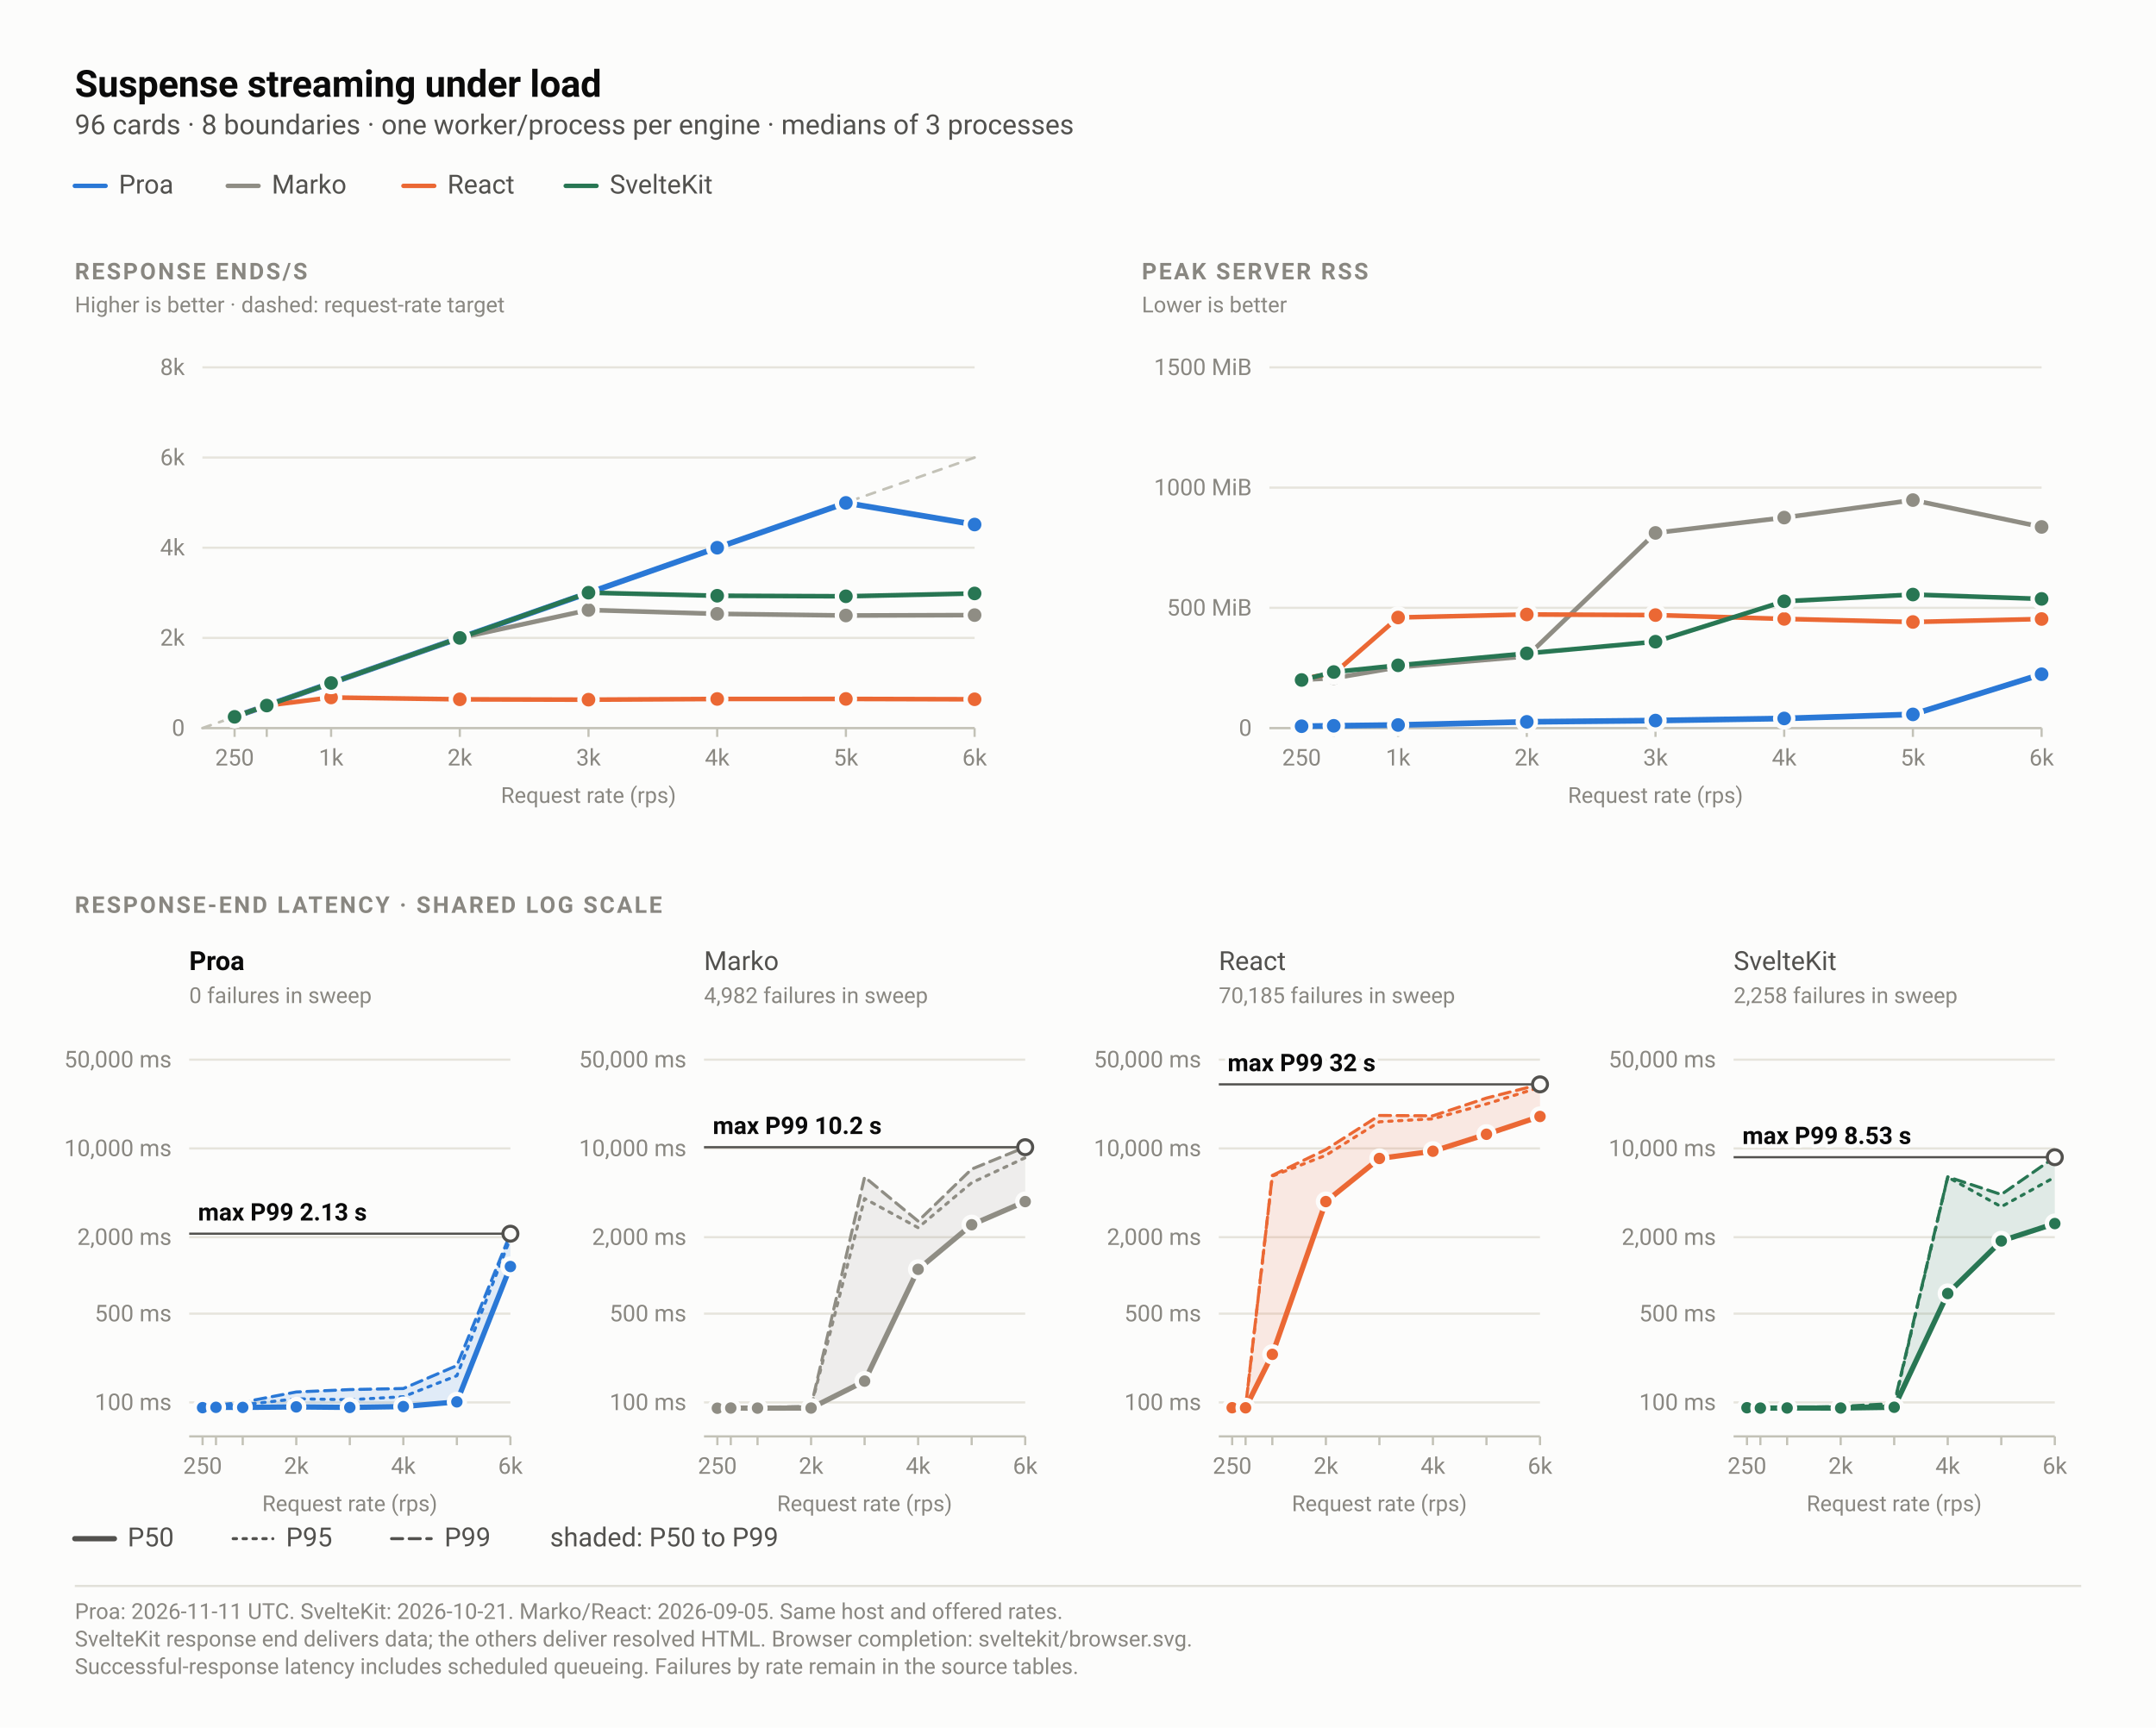
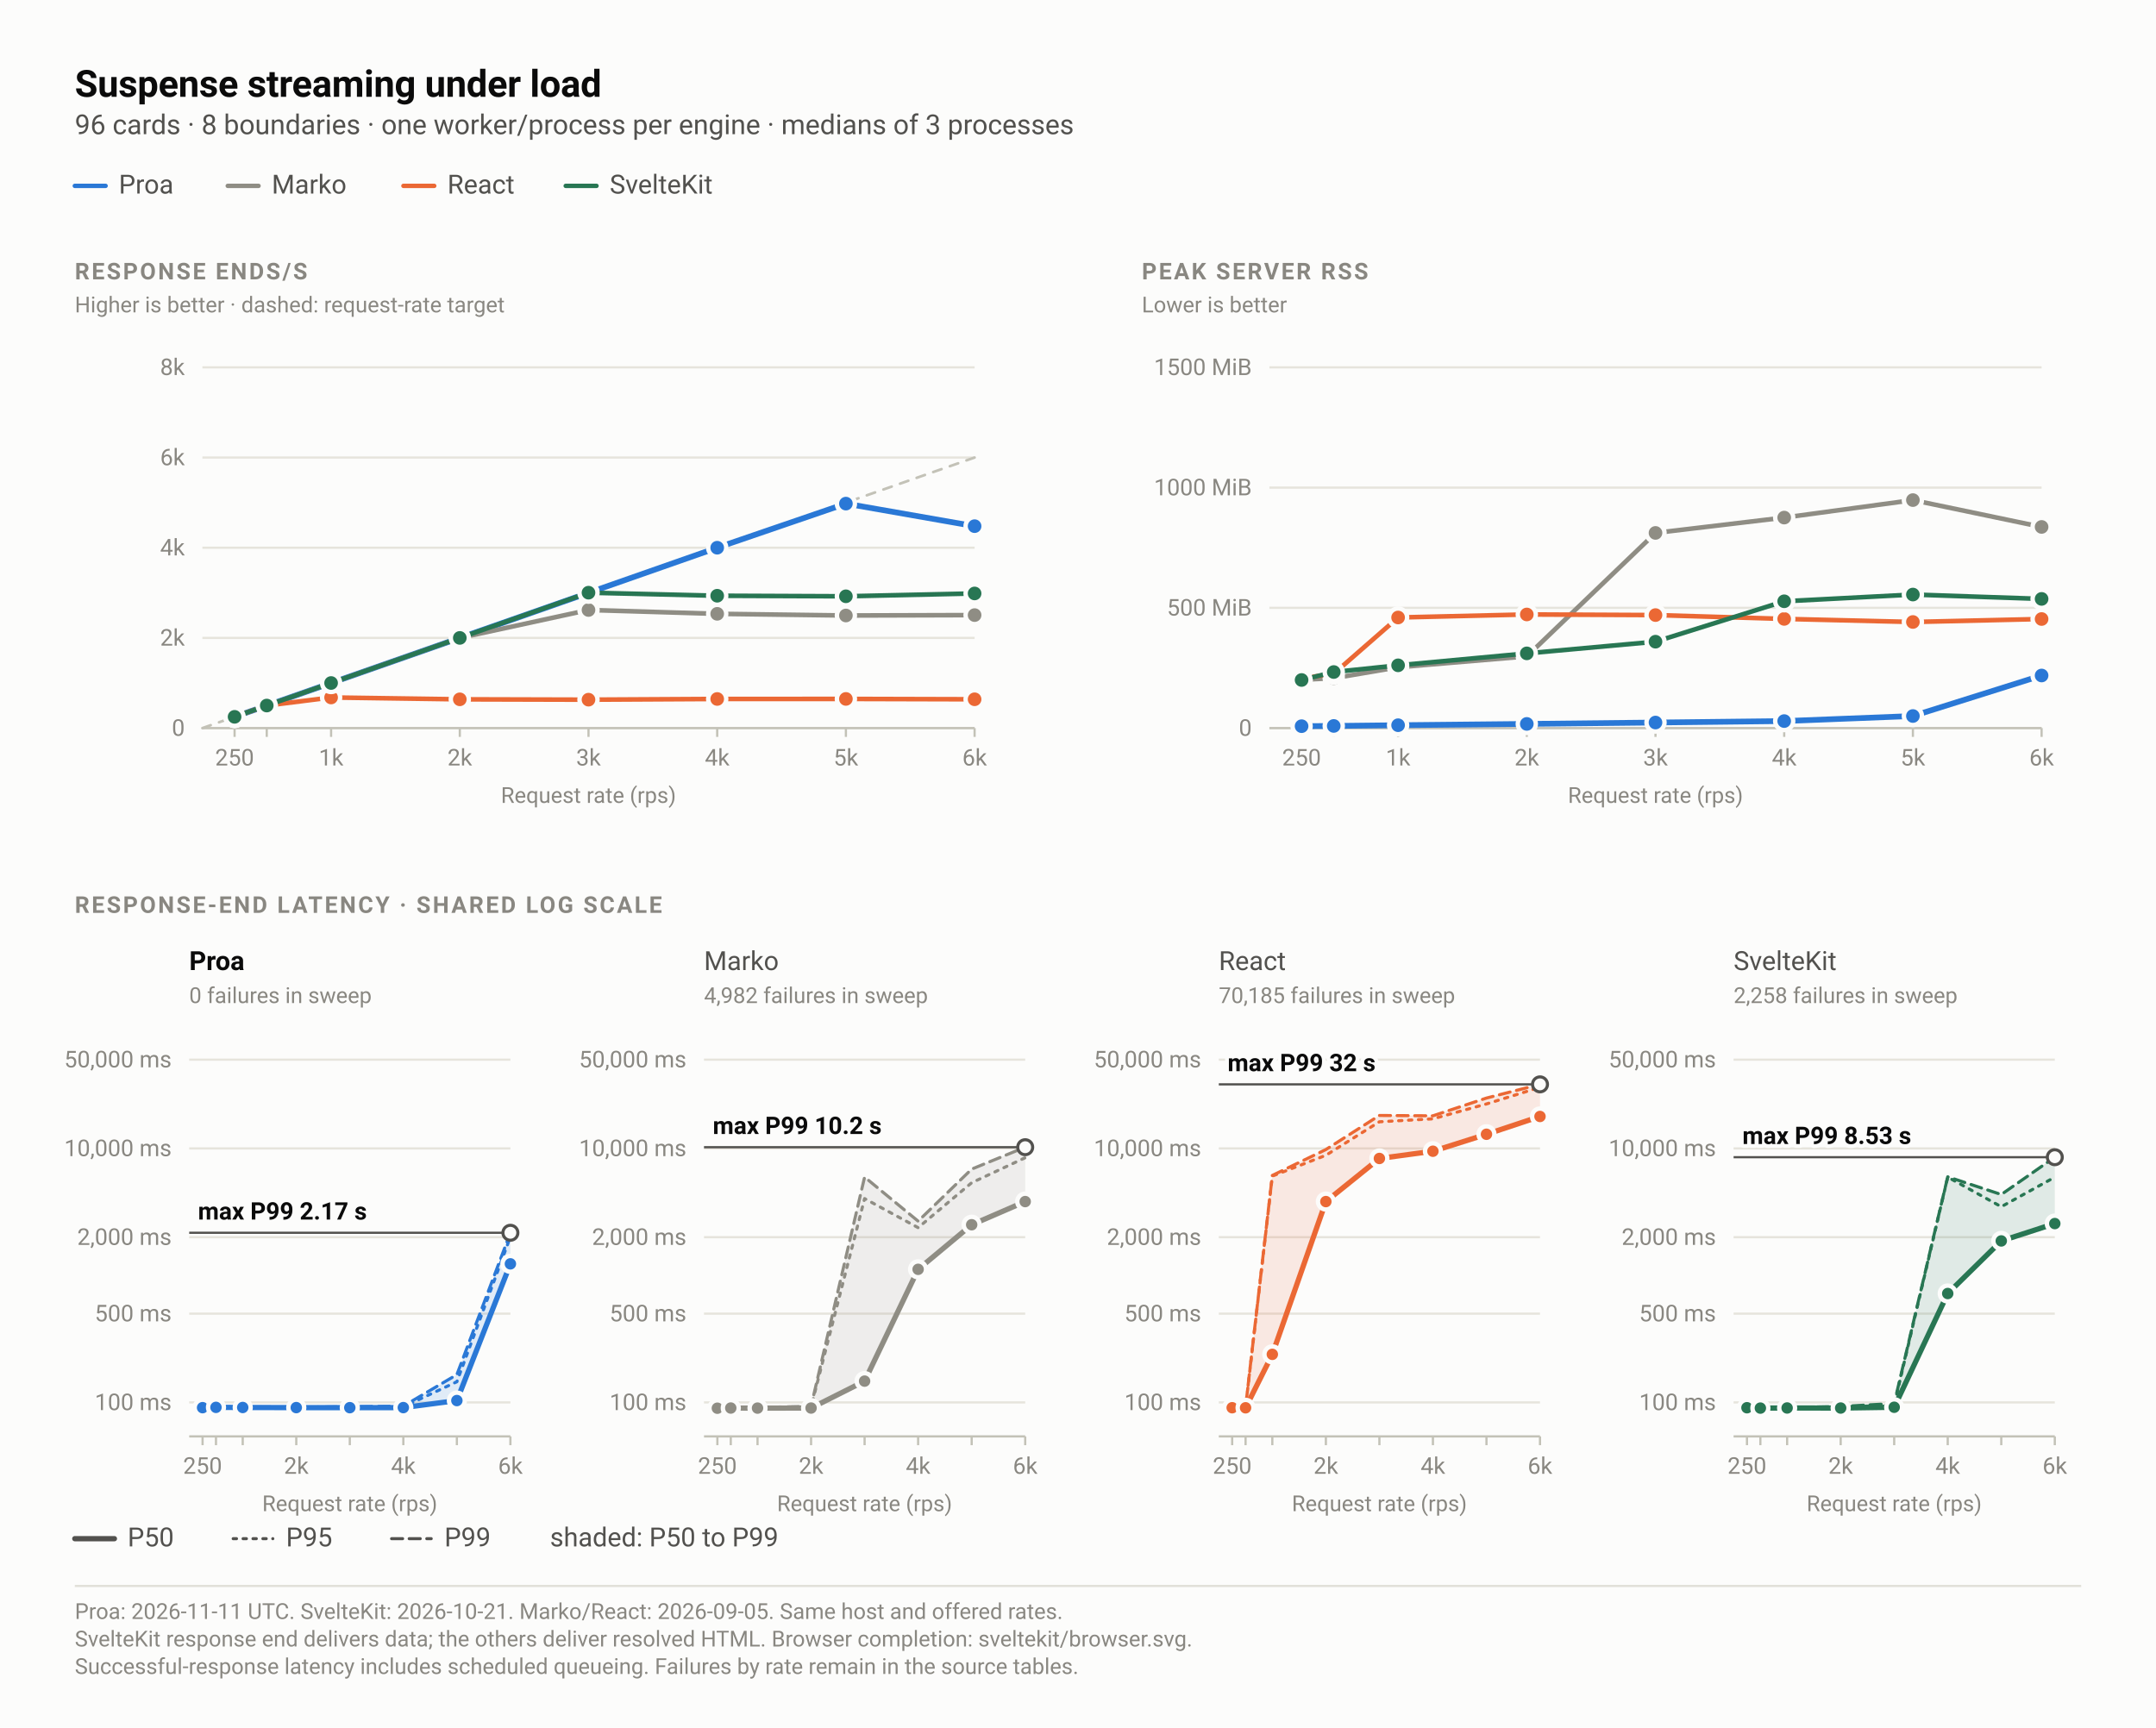
<svg xmlns="http://www.w3.org/2000/svg" width="980" height="785.5" viewBox="0 0 980 785.5" role="img" aria-labelledby="ttl dsc">
  <style>
  text { font-family: system-ui, -apple-system, "Segoe UI", Roboto, "Helvetica Neue", Arial, sans-serif; }
  .t   { font-size: 17px; font-weight: 600; fill: #0b0b0b; letter-spacing: -.005em; }
  .d   { font-size: 12.5px; font-weight: 400; fill: #52514e; }
  .eb  { font-size: 10.5px; font-weight: 600; fill: #898781; letter-spacing: .09em; }
  .cat { font-size: 12px; font-weight: 400; fill: #52514e; }
  .catb{ font-size: 12px; font-weight: 600; fill: #0b0b0b; }
  .lg  { font-size: 12px; font-weight: 400; fill: #52514e; }
  .tick{ font-size: 10.5px; font-weight: 400; fill: #898781; font-variant-numeric: tabular-nums; }
  .val { font-size: 11px; font-weight: 500; fill: #52514e; font-variant-numeric: tabular-nums;
         paint-order: stroke; stroke: #fcfcfb; stroke-width: 3.5px; stroke-linejoin: round; }
  .valb{ font-size: 11px; font-weight: 600; fill: #0b0b0b; font-variant-numeric: tabular-nums;
         paint-order: stroke; stroke: #fcfcfb; stroke-width: 3.5px; stroke-linejoin: round; }
  .valw{ font-size: 11px; font-weight: 600; fill: #fcfcfb; font-variant-numeric: tabular-nums; }
  .note{ font-size: 10px; font-weight: 400; fill: #898781; }
  .mono{ font-family: ui-monospace, SFMono-Regular, "SF Mono", Menlo, Consolas, monospace; }
  .end { text-anchor: end; }
  .mid { text-anchor: middle; }
</style>
  <rect width="980" height="785.5" fill="#fcfcfb" />
  <text x="34" y="44" class="t">Suspense streaming under load</text>
  <text x="34" y="61" class="d">96 cards · 8 boundaries · one worker/process per engine · medians of 3 processes</text>
  <path d="M34 84.5h14" stroke="#2a78d6" stroke-width="2" stroke-linecap="round" />
  <text x="54" y="88" class="lg">Proa</text>
  <path d="M103.52 84.5h14" stroke="#8f8d84" stroke-width="2" stroke-linecap="round" />
  <text x="123.52" y="88" class="lg">Marko</text>
  <path d="M183.38 84.5h14" stroke="#eb6834" stroke-width="2" stroke-linecap="round" />
  <text x="203.38" y="88" class="lg">React</text>
  <path d="M257.14 84.5h14" stroke="#287653" stroke-width="2" stroke-linecap="round" />
  <text x="277.14" y="88" class="lg">SvelteKit</text>
  <text x="34" y="127" class="eb">RESPONSE ENDS/S</text>
  <text x="34" y="142" class="note">Higher is better · dashed: request-rate target</text>
  <path d="M92 331L443 331" stroke="#e6e4dc" stroke-width="1" />
  <text x="84" y="334.5" class="tick end">0</text>
  <path d="M92 290L443 290" stroke="#e6e4dc" stroke-width="1" />
  <text x="84" y="293.5" class="tick end">2k</text>
  <path d="M92 249L443 249" stroke="#e6e4dc" stroke-width="1" />
  <text x="84" y="252.5" class="tick end">4k</text>
  <path d="M92 208L443 208" stroke="#e6e4dc" stroke-width="1" />
  <text x="84" y="211.5" class="tick end">6k</text>
  <path d="M92 167L443 167" stroke="#e6e4dc" stroke-width="1" />
  <text x="84" y="170.5" class="tick end">8k</text>
  <path d="M106.63 331L106.63 335" stroke="#c3c2b7" stroke-width="1" />
  <text x="106.63" y="348" class="tick mid">250</text>
  <path d="M121.25 331L121.25 335" stroke="#c3c2b7" stroke-width="1" />
  <path d="M150.5 331L150.5 335" stroke="#c3c2b7" stroke-width="1" />
  <text x="150.5" y="348" class="tick mid">1k</text>
  <path d="M209 331L209 335" stroke="#c3c2b7" stroke-width="1" />
  <text x="209" y="348" class="tick mid">2k</text>
  <path d="M267.5 331L267.5 335" stroke="#c3c2b7" stroke-width="1" />
  <text x="267.5" y="348" class="tick mid">3k</text>
  <path d="M326 331L326 335" stroke="#c3c2b7" stroke-width="1" />
  <text x="326" y="348" class="tick mid">4k</text>
  <path d="M384.5 331L384.5 335" stroke="#c3c2b7" stroke-width="1" />
  <text x="384.5" y="348" class="tick mid">5k</text>
  <path d="M443 331L443 335" stroke="#c3c2b7" stroke-width="1" />
  <text x="443" y="348" class="tick mid">6k</text>
  <path d="M92 331L443 331" stroke="#c3c2b7" stroke-width="1" />
  <text x="267.5" y="365" class="note mid">Request rate (rps)</text>
  <path d="M92 331L443 208" fill="none" stroke="#c3c2b7" stroke-width="1.2" stroke-linejoin="round" stroke-linecap="round" stroke-dasharray="4 4" />
-   <path d="M106.63 325.88L121.25 320.75L150.5 310.5L209 290L267.5 269.52L326 249L384.5 228.62L443 238.46" fill="none" stroke="#2a78d6" stroke-width="2.6" stroke-linejoin="round" stroke-linecap="round" />
+   <path d="M106.63 325.88L121.25 320.75L150.5 310.5L209 290L267.5 269.5L326 249L384.5 228.95L443 239.2" fill="none" stroke="#2a78d6" stroke-width="2.6" stroke-linejoin="round" stroke-linecap="round" />
  <circle cx="106.63" cy="325.88" r="4.1" fill="#2a78d6" stroke="#fcfcfb" stroke-width="2" />
  <circle cx="121.25" cy="320.75" r="4.1" fill="#2a78d6" stroke="#fcfcfb" stroke-width="2" />
  <circle cx="150.5" cy="310.5" r="4.1" fill="#2a78d6" stroke="#fcfcfb" stroke-width="2" />
  <circle cx="209" cy="290" r="4.1" fill="#2a78d6" stroke="#fcfcfb" stroke-width="2" />
-   <circle cx="267.5" cy="269.52" r="4.1" fill="#2a78d6" stroke="#fcfcfb" stroke-width="2" />
+   <circle cx="267.5" cy="269.5" r="4.1" fill="#2a78d6" stroke="#fcfcfb" stroke-width="2" />
  <circle cx="326" cy="249" r="4.1" fill="#2a78d6" stroke="#fcfcfb" stroke-width="2" />
-   <circle cx="384.5" cy="228.62" r="4.1" fill="#2a78d6" stroke="#fcfcfb" stroke-width="2" />
-   <circle cx="443" cy="238.46" r="4.1" fill="#2a78d6" stroke="#fcfcfb" stroke-width="2" />
+   <circle cx="384.5" cy="228.95" r="4.1" fill="#2a78d6" stroke="#fcfcfb" stroke-width="2" />
+   <circle cx="443" cy="239.2" r="4.1" fill="#2a78d6" stroke="#fcfcfb" stroke-width="2" />
  <path d="M106.63 325.88L121.25 320.75L150.5 310.5L209 290L267.5 277.31L326 279.05L384.5 279.81L443 279.63" fill="none" stroke="#8f8d84" stroke-width="2.1" stroke-linejoin="round" stroke-linecap="round" />
  <circle cx="106.63" cy="325.88" r="4.1" fill="#8f8d84" stroke="#fcfcfb" stroke-width="2" />
  <circle cx="121.25" cy="320.75" r="4.1" fill="#8f8d84" stroke="#fcfcfb" stroke-width="2" />
  <circle cx="150.5" cy="310.5" r="4.1" fill="#8f8d84" stroke="#fcfcfb" stroke-width="2" />
  <circle cx="209" cy="290" r="4.1" fill="#8f8d84" stroke="#fcfcfb" stroke-width="2" />
  <circle cx="267.5" cy="277.31" r="4.1" fill="#8f8d84" stroke="#fcfcfb" stroke-width="2" />
  <circle cx="326" cy="279.05" r="4.1" fill="#8f8d84" stroke="#fcfcfb" stroke-width="2" />
  <circle cx="384.5" cy="279.81" r="4.1" fill="#8f8d84" stroke="#fcfcfb" stroke-width="2" />
  <circle cx="443" cy="279.63" r="4.1" fill="#8f8d84" stroke="#fcfcfb" stroke-width="2" />
  <path d="M106.63 325.88L121.25 320.75L150.5 317.08L209 317.92L267.5 318.08L326 317.76L384.5 317.74L443 317.9" fill="none" stroke="#eb6834" stroke-width="2.1" stroke-linejoin="round" stroke-linecap="round" />
  <circle cx="106.63" cy="325.88" r="4.1" fill="#eb6834" stroke="#fcfcfb" stroke-width="2" />
  <circle cx="121.25" cy="320.75" r="4.1" fill="#eb6834" stroke="#fcfcfb" stroke-width="2" />
  <circle cx="150.5" cy="317.08" r="4.1" fill="#eb6834" stroke="#fcfcfb" stroke-width="2" />
  <circle cx="209" cy="317.92" r="4.1" fill="#eb6834" stroke="#fcfcfb" stroke-width="2" />
  <circle cx="267.5" cy="318.08" r="4.1" fill="#eb6834" stroke="#fcfcfb" stroke-width="2" />
  <circle cx="326" cy="317.76" r="4.1" fill="#eb6834" stroke="#fcfcfb" stroke-width="2" />
  <circle cx="384.5" cy="317.74" r="4.1" fill="#eb6834" stroke="#fcfcfb" stroke-width="2" />
  <circle cx="443" cy="317.9" r="4.1" fill="#eb6834" stroke="#fcfcfb" stroke-width="2" />
  <path d="M106.63 325.88L121.25 320.75L150.5 310.5L209 290L267.5 269.44L326 270.83L384.5 271.08L443 269.79" fill="none" stroke="#287653" stroke-width="2.1" stroke-linejoin="round" stroke-linecap="round" />
  <circle cx="106.63" cy="325.88" r="4.1" fill="#287653" stroke="#fcfcfb" stroke-width="2" />
  <circle cx="121.25" cy="320.75" r="4.1" fill="#287653" stroke="#fcfcfb" stroke-width="2" />
  <circle cx="150.5" cy="310.5" r="4.1" fill="#287653" stroke="#fcfcfb" stroke-width="2" />
  <circle cx="209" cy="290" r="4.1" fill="#287653" stroke="#fcfcfb" stroke-width="2" />
  <circle cx="267.5" cy="269.44" r="4.1" fill="#287653" stroke="#fcfcfb" stroke-width="2" />
  <circle cx="326" cy="270.83" r="4.1" fill="#287653" stroke="#fcfcfb" stroke-width="2" />
  <circle cx="384.5" cy="271.08" r="4.1" fill="#287653" stroke="#fcfcfb" stroke-width="2" />
  <circle cx="443" cy="269.79" r="4.1" fill="#287653" stroke="#fcfcfb" stroke-width="2" />
  <text x="519" y="127" class="eb">PEAK SERVER RSS</text>
  <text x="519" y="142" class="note">Lower is better</text>
  <path d="M577 331L928 331" stroke="#e6e4dc" stroke-width="1" />
  <text x="569" y="334.5" class="tick end">0</text>
  <path d="M577 276.33L928 276.33" stroke="#e6e4dc" stroke-width="1" />
  <text x="569" y="279.83" class="tick end">500 MiB</text>
  <path d="M577 221.67L928 221.67" stroke="#e6e4dc" stroke-width="1" />
  <text x="569" y="225.17" class="tick end">1000 MiB</text>
  <path d="M577 167L928 167" stroke="#e6e4dc" stroke-width="1" />
  <text x="569" y="170.5" class="tick end">1500 MiB</text>
  <path d="M591.63 331L591.63 335" stroke="#c3c2b7" stroke-width="1" />
  <text x="591.63" y="348" class="tick mid">250</text>
  <path d="M606.25 331L606.25 335" stroke="#c3c2b7" stroke-width="1" />
  <path d="M635.5 331L635.5 335" stroke="#c3c2b7" stroke-width="1" />
  <text x="635.5" y="348" class="tick mid">1k</text>
  <path d="M694 331L694 335" stroke="#c3c2b7" stroke-width="1" />
  <text x="694" y="348" class="tick mid">2k</text>
  <path d="M752.5 331L752.5 335" stroke="#c3c2b7" stroke-width="1" />
  <text x="752.5" y="348" class="tick mid">3k</text>
  <path d="M811 331L811 335" stroke="#c3c2b7" stroke-width="1" />
  <text x="811" y="348" class="tick mid">4k</text>
  <path d="M869.5 331L869.5 335" stroke="#c3c2b7" stroke-width="1" />
  <text x="869.5" y="348" class="tick mid">5k</text>
  <path d="M928 331L928 335" stroke="#c3c2b7" stroke-width="1" />
  <text x="928" y="348" class="tick mid">6k</text>
  <path d="M577 331L928 331" stroke="#c3c2b7" stroke-width="1" />
  <text x="752.5" y="365" class="note mid">Request rate (rps)</text>
-   <path d="M591.63 330.15L606.25 329.96L635.5 329.59L694 328.16L752.5 327.57L811 326.62L869.5 324.77L928 306.52" fill="none" stroke="#2a78d6" stroke-width="2.6" stroke-linejoin="round" stroke-linecap="round" />
-   <circle cx="591.63" cy="330.15" r="4.1" fill="#2a78d6" stroke="#fcfcfb" stroke-width="2" />
-   <circle cx="606.25" cy="329.96" r="4.1" fill="#2a78d6" stroke="#fcfcfb" stroke-width="2" />
-   <circle cx="635.5" cy="329.59" r="4.1" fill="#2a78d6" stroke="#fcfcfb" stroke-width="2" />
-   <circle cx="694" cy="328.16" r="4.1" fill="#2a78d6" stroke="#fcfcfb" stroke-width="2" />
-   <circle cx="752.5" cy="327.57" r="4.1" fill="#2a78d6" stroke="#fcfcfb" stroke-width="2" />
-   <circle cx="811" cy="326.62" r="4.1" fill="#2a78d6" stroke="#fcfcfb" stroke-width="2" />
-   <circle cx="869.5" cy="324.77" r="4.1" fill="#2a78d6" stroke="#fcfcfb" stroke-width="2" />
-   <circle cx="928" cy="306.52" r="4.1" fill="#2a78d6" stroke="#fcfcfb" stroke-width="2" />
+   <path d="M591.63 330.13L606.25 330.02L635.5 329.69L694 329.1L752.5 328.47L811 327.81L869.5 325.51L928 307.09" fill="none" stroke="#2a78d6" stroke-width="2.6" stroke-linejoin="round" stroke-linecap="round" />
+   <circle cx="591.63" cy="330.13" r="4.1" fill="#2a78d6" stroke="#fcfcfb" stroke-width="2" />
+   <circle cx="606.25" cy="330.02" r="4.1" fill="#2a78d6" stroke="#fcfcfb" stroke-width="2" />
+   <circle cx="635.5" cy="329.69" r="4.1" fill="#2a78d6" stroke="#fcfcfb" stroke-width="2" />
+   <circle cx="694" cy="329.1" r="4.1" fill="#2a78d6" stroke="#fcfcfb" stroke-width="2" />
+   <circle cx="752.5" cy="328.47" r="4.1" fill="#2a78d6" stroke="#fcfcfb" stroke-width="2" />
+   <circle cx="811" cy="327.81" r="4.1" fill="#2a78d6" stroke="#fcfcfb" stroke-width="2" />
+   <circle cx="869.5" cy="325.51" r="4.1" fill="#2a78d6" stroke="#fcfcfb" stroke-width="2" />
+   <circle cx="928" cy="307.09" r="4.1" fill="#2a78d6" stroke="#fcfcfb" stroke-width="2" />
  <path d="M591.63 309.02L606.25 308.31L635.5 303.33L694 298.39L752.5 242.27L811 235.3L869.5 227.35L928 239.55" fill="none" stroke="#8f8d84" stroke-width="2.1" stroke-linejoin="round" stroke-linecap="round" />
  <circle cx="591.63" cy="309.02" r="4.1" fill="#8f8d84" stroke="#fcfcfb" stroke-width="2" />
  <circle cx="606.25" cy="308.31" r="4.1" fill="#8f8d84" stroke="#fcfcfb" stroke-width="2" />
  <circle cx="635.5" cy="303.33" r="4.1" fill="#8f8d84" stroke="#fcfcfb" stroke-width="2" />
  <circle cx="694" cy="298.39" r="4.1" fill="#8f8d84" stroke="#fcfcfb" stroke-width="2" />
  <circle cx="752.5" cy="242.27" r="4.1" fill="#8f8d84" stroke="#fcfcfb" stroke-width="2" />
  <circle cx="811" cy="235.3" r="4.1" fill="#8f8d84" stroke="#fcfcfb" stroke-width="2" />
  <circle cx="869.5" cy="227.35" r="4.1" fill="#8f8d84" stroke="#fcfcfb" stroke-width="2" />
  <circle cx="928" cy="239.55" r="4.1" fill="#8f8d84" stroke="#fcfcfb" stroke-width="2" />
  <path d="M591.63 308.43L606.25 306.27L635.5 280.72L694 279.34L752.5 279.62L811 281.36L869.5 282.76L928 281.41" fill="none" stroke="#eb6834" stroke-width="2.1" stroke-linejoin="round" stroke-linecap="round" />
  <circle cx="591.63" cy="308.43" r="4.1" fill="#eb6834" stroke="#fcfcfb" stroke-width="2" />
  <circle cx="606.25" cy="306.27" r="4.1" fill="#eb6834" stroke="#fcfcfb" stroke-width="2" />
  <circle cx="635.5" cy="280.72" r="4.1" fill="#eb6834" stroke="#fcfcfb" stroke-width="2" />
  <circle cx="694" cy="279.34" r="4.1" fill="#eb6834" stroke="#fcfcfb" stroke-width="2" />
  <circle cx="752.5" cy="279.62" r="4.1" fill="#eb6834" stroke="#fcfcfb" stroke-width="2" />
  <circle cx="811" cy="281.36" r="4.1" fill="#eb6834" stroke="#fcfcfb" stroke-width="2" />
  <circle cx="869.5" cy="282.76" r="4.1" fill="#eb6834" stroke="#fcfcfb" stroke-width="2" />
  <circle cx="928" cy="281.41" r="4.1" fill="#eb6834" stroke="#fcfcfb" stroke-width="2" />
  <path d="M591.63 309.13L606.25 305.51L635.5 302.46L694 297.03L752.5 291.72L811 273.35L869.5 270.29L928 272.27" fill="none" stroke="#287653" stroke-width="2.1" stroke-linejoin="round" stroke-linecap="round" />
  <circle cx="591.63" cy="309.13" r="4.1" fill="#287653" stroke="#fcfcfb" stroke-width="2" />
  <circle cx="606.25" cy="305.51" r="4.1" fill="#287653" stroke="#fcfcfb" stroke-width="2" />
  <circle cx="635.5" cy="302.46" r="4.1" fill="#287653" stroke="#fcfcfb" stroke-width="2" />
  <circle cx="694" cy="297.03" r="4.1" fill="#287653" stroke="#fcfcfb" stroke-width="2" />
  <circle cx="752.5" cy="291.72" r="4.1" fill="#287653" stroke="#fcfcfb" stroke-width="2" />
  <circle cx="811" cy="273.35" r="4.1" fill="#287653" stroke="#fcfcfb" stroke-width="2" />
  <circle cx="869.5" cy="270.29" r="4.1" fill="#287653" stroke="#fcfcfb" stroke-width="2" />
  <circle cx="928" cy="272.27" r="4.1" fill="#287653" stroke="#fcfcfb" stroke-width="2" />
  <text x="34" y="415" class="eb">RESPONSE-END LATENCY · SHARED LOG SCALE</text>
  <text x="86" y="441" class="catb">Proa</text>
  <text x="86" y="456" class="note">0 failures in sweep</text>
  <path d="M86 637.55L232 637.55" stroke="#e6e4dc" stroke-width="1" />
  <text x="78" y="641.05" class="tick end">100 ms</text>
  <path d="M86 597.2L232 597.2" stroke="#e6e4dc" stroke-width="1" />
  <text x="78" y="600.7" class="tick end">500 ms</text>
  <path d="M86 562.44L232 562.44" stroke="#e6e4dc" stroke-width="1" />
  <text x="78" y="565.94" class="tick end">2,000 ms</text>
  <path d="M86 522.08L232 522.08" stroke="#e6e4dc" stroke-width="1" />
  <text x="78" y="525.58" class="tick end">10,000 ms</text>
  <path d="M86 481.73L232 481.73" stroke="#e6e4dc" stroke-width="1" />
  <text x="78" y="485.23" class="tick end">50,000 ms</text>
  <path d="M92.08 653L92.08 657" stroke="#c3c2b7" stroke-width="1" />
  <text x="92.08" y="670" class="tick mid">250</text>
  <path d="M98.17 653L98.17 657" stroke="#c3c2b7" stroke-width="1" />
  <path d="M110.33 653L110.33 657" stroke="#c3c2b7" stroke-width="1" />
  <path d="M134.67 653L134.67 657" stroke="#c3c2b7" stroke-width="1" />
  <text x="134.67" y="670" class="tick mid">2k</text>
  <path d="M159 653L159 657" stroke="#c3c2b7" stroke-width="1" />
  <path d="M183.33 653L183.33 657" stroke="#c3c2b7" stroke-width="1" />
  <text x="183.33" y="670" class="tick mid">4k</text>
  <path d="M207.67 653L207.67 657" stroke="#c3c2b7" stroke-width="1" />
  <path d="M232 653L232 657" stroke="#c3c2b7" stroke-width="1" />
  <text x="232" y="670" class="tick mid">6k</text>
  <path d="M86 653L232 653" stroke="#c3c2b7" stroke-width="1" />
  <text x="159" y="687" class="note mid">Request rate (rps)</text>
-   <path d="M92.08 639.53L98.17 638.86L110.33 637.48L134.67 632.81L159 631.72L183.33 631.24L207.67 620.82L232 560.85L232 575.77L207.67 637.3L183.33 639.45L159 639.83L134.67 639.59L110.33 639.83L98.17 639.78L92.08 639.94Z" fill="#2a78d6" opacity=".13" />
-   <path d="M92.08 639.53L98.17 638.86L110.33 637.48L134.67 632.81L159 631.72L183.33 631.24L207.67 620.82L232 560.85" fill="none" stroke="#2a78d6" stroke-width="1.4" stroke-linejoin="round" stroke-linecap="round" stroke-dasharray="5 3" />
-   <path d="M92.08 639.7L98.17 639.59L110.33 638.65L134.67 635.9L159 636.33L183.33 634.96L207.67 625.41L232 562.94" fill="none" stroke="#2a78d6" stroke-width="1.4" stroke-linejoin="round" stroke-linecap="round" stroke-dasharray="1.5 3" />
-   <path d="M92.08 639.94L98.17 639.78L110.33 639.83L134.67 639.59L159 639.83L183.33 639.45L207.67 637.3L232 575.77" fill="none" stroke="#2a78d6" stroke-width="2.4" stroke-linejoin="round" stroke-linecap="round" />
+   <path d="M92.08 639.64L98.17 639.67L110.33 639.59L134.67 639.75L159 639.48L183.33 639.24L207.67 624.93L232 560.43L232 574.56L207.67 636.71L183.33 639.91L159 639.94L134.67 639.91L110.33 639.86L98.17 639.8L92.08 639.94Z" fill="#2a78d6" opacity=".13" />
+   <path d="M92.08 639.64L98.17 639.67L110.33 639.59L134.67 639.75L159 639.48L183.33 639.24L207.67 624.93L232 560.43" fill="none" stroke="#2a78d6" stroke-width="1.4" stroke-linejoin="round" stroke-linecap="round" stroke-dasharray="5 3" />
+   <path d="M92.08 639.67L98.17 639.72L110.33 639.83L134.67 639.83L159 639.83L183.33 639.59L207.67 628.16L232 562.25" fill="none" stroke="#2a78d6" stroke-width="1.4" stroke-linejoin="round" stroke-linecap="round" stroke-dasharray="1.5 3" />
+   <path d="M92.08 639.94L98.17 639.8L110.33 639.86L134.67 639.91L159 639.94L183.33 639.91L207.67 636.71L232 574.56" fill="none" stroke="#2a78d6" stroke-width="2.4" stroke-linejoin="round" stroke-linecap="round" />
  <circle cx="92.08" cy="639.94" r="3.6" fill="#2a78d6" stroke="#fcfcfb" stroke-width="2" />
-   <circle cx="98.17" cy="639.78" r="3.6" fill="#2a78d6" stroke="#fcfcfb" stroke-width="2" />
-   <circle cx="110.33" cy="639.83" r="3.6" fill="#2a78d6" stroke="#fcfcfb" stroke-width="2" />
-   <circle cx="134.67" cy="639.59" r="3.6" fill="#2a78d6" stroke="#fcfcfb" stroke-width="2" />
-   <circle cx="159" cy="639.83" r="3.6" fill="#2a78d6" stroke="#fcfcfb" stroke-width="2" />
-   <circle cx="183.33" cy="639.45" r="3.6" fill="#2a78d6" stroke="#fcfcfb" stroke-width="2" />
-   <circle cx="207.67" cy="637.3" r="3.6" fill="#2a78d6" stroke="#fcfcfb" stroke-width="2" />
-   <circle cx="232" cy="575.77" r="3.6" fill="#2a78d6" stroke="#fcfcfb" stroke-width="2" />
-   <path d="M86 560.85L232 560.85" stroke="#52514e" stroke-width="1" />
-   <circle cx="232" cy="560.85" r="3.4" fill="#fcfcfb" stroke="#52514e" stroke-width="1.4" />
-   <text x="90" y="554.85" class="valb">max P99 2.13 s</text>
+   <circle cx="98.17" cy="639.8" r="3.6" fill="#2a78d6" stroke="#fcfcfb" stroke-width="2" />
+   <circle cx="110.33" cy="639.86" r="3.6" fill="#2a78d6" stroke="#fcfcfb" stroke-width="2" />
+   <circle cx="134.67" cy="639.91" r="3.6" fill="#2a78d6" stroke="#fcfcfb" stroke-width="2" />
+   <circle cx="159" cy="639.94" r="3.6" fill="#2a78d6" stroke="#fcfcfb" stroke-width="2" />
+   <circle cx="183.33" cy="639.91" r="3.6" fill="#2a78d6" stroke="#fcfcfb" stroke-width="2" />
+   <circle cx="207.67" cy="636.71" r="3.6" fill="#2a78d6" stroke="#fcfcfb" stroke-width="2" />
+   <circle cx="232" cy="574.56" r="3.6" fill="#2a78d6" stroke="#fcfcfb" stroke-width="2" />
+   <path d="M86 560.43L232 560.43" stroke="#52514e" stroke-width="1" />
+   <circle cx="232" cy="560.43" r="3.4" fill="#fcfcfb" stroke="#52514e" stroke-width="1.4" />
+   <text x="90" y="554.43" class="valb">max P99 2.17 s</text>
  <text x="320" y="441" class="cat">Marko</text>
  <text x="320" y="456" class="note">4,982 failures in sweep</text>
  <path d="M320 637.55L466 637.55" stroke="#e6e4dc" stroke-width="1" />
  <text x="312" y="641.05" class="tick end">100 ms</text>
  <path d="M320 597.2L466 597.2" stroke="#e6e4dc" stroke-width="1" />
  <text x="312" y="600.7" class="tick end">500 ms</text>
  <path d="M320 562.44L466 562.44" stroke="#e6e4dc" stroke-width="1" />
  <text x="312" y="565.94" class="tick end">2,000 ms</text>
  <path d="M320 522.08L466 522.08" stroke="#e6e4dc" stroke-width="1" />
  <text x="312" y="525.58" class="tick end">10,000 ms</text>
  <path d="M320 481.73L466 481.73" stroke="#e6e4dc" stroke-width="1" />
  <text x="312" y="485.23" class="tick end">50,000 ms</text>
  <path d="M326.08 653L326.08 657" stroke="#c3c2b7" stroke-width="1" />
  <text x="326.08" y="670" class="tick mid">250</text>
  <path d="M332.17 653L332.17 657" stroke="#c3c2b7" stroke-width="1" />
  <path d="M344.33 653L344.33 657" stroke="#c3c2b7" stroke-width="1" />
  <path d="M368.67 653L368.67 657" stroke="#c3c2b7" stroke-width="1" />
  <text x="368.67" y="670" class="tick mid">2k</text>
  <path d="M393 653L393 657" stroke="#c3c2b7" stroke-width="1" />
  <path d="M417.33 653L417.33 657" stroke="#c3c2b7" stroke-width="1" />
  <text x="417.33" y="670" class="tick mid">4k</text>
  <path d="M441.67 653L441.67 657" stroke="#c3c2b7" stroke-width="1" />
  <path d="M466 653L466 657" stroke="#c3c2b7" stroke-width="1" />
  <text x="466" y="670" class="tick mid">6k</text>
  <path d="M320 653L466 653" stroke="#c3c2b7" stroke-width="1" />
  <text x="393" y="687" class="note mid">Request rate (rps)</text>
  <path d="M326.08 639.75L332.17 640L344.33 639.86L368.67 639.32L393 535.11L417.33 555.15L441.67 531.49L466 521.53L466 546.25L441.67 556.78L417.33 577.05L393 627.87L368.67 640.11L344.33 640.14L332.17 640.11L326.08 640.19Z" fill="#8f8d84" opacity=".13" />
  <path d="M326.08 639.75L332.17 640L344.33 639.86L368.67 639.32L393 535.11L417.33 555.15L441.67 531.49L466 521.53" fill="none" stroke="#8f8d84" stroke-width="1.4" stroke-linejoin="round" stroke-linecap="round" stroke-dasharray="5 3" />
  <path d="M326.08 639.83L332.17 640.11L344.33 640.08L368.67 639.59L393 544.89L417.33 558.11L441.67 537.69L466 526.32" fill="none" stroke="#8f8d84" stroke-width="1.4" stroke-linejoin="round" stroke-linecap="round" stroke-dasharray="1.5 3" />
  <path d="M326.08 640.19L332.17 640.11L344.33 640.14L368.67 640.11L393 627.87L417.33 577.05L441.67 556.78L466 546.25" fill="none" stroke="#8f8d84" stroke-width="2.4" stroke-linejoin="round" stroke-linecap="round" />
  <circle cx="326.08" cy="640.19" r="3.6" fill="#8f8d84" stroke="#fcfcfb" stroke-width="2" />
  <circle cx="332.17" cy="640.11" r="3.6" fill="#8f8d84" stroke="#fcfcfb" stroke-width="2" />
  <circle cx="344.33" cy="640.14" r="3.6" fill="#8f8d84" stroke="#fcfcfb" stroke-width="2" />
  <circle cx="368.67" cy="640.11" r="3.6" fill="#8f8d84" stroke="#fcfcfb" stroke-width="2" />
  <circle cx="393" cy="627.87" r="3.6" fill="#8f8d84" stroke="#fcfcfb" stroke-width="2" />
  <circle cx="417.33" cy="577.05" r="3.6" fill="#8f8d84" stroke="#fcfcfb" stroke-width="2" />
  <circle cx="441.67" cy="556.78" r="3.6" fill="#8f8d84" stroke="#fcfcfb" stroke-width="2" />
  <circle cx="466" cy="546.25" r="3.6" fill="#8f8d84" stroke="#fcfcfb" stroke-width="2" />
  <path d="M320 521.53L466 521.53" stroke="#52514e" stroke-width="1" />
  <circle cx="466" cy="521.53" r="3.4" fill="#fcfcfb" stroke="#52514e" stroke-width="1.4" />
  <text x="324" y="515.53" class="valb">max P99 10.2 s</text>
  <text x="554" y="441" class="cat">React</text>
  <text x="554" y="456" class="note">70,185 failures in sweep</text>
  <path d="M554 637.55L700 637.55" stroke="#e6e4dc" stroke-width="1" />
  <text x="546" y="641.05" class="tick end">100 ms</text>
  <path d="M554 597.2L700 597.2" stroke="#e6e4dc" stroke-width="1" />
  <text x="546" y="600.7" class="tick end">500 ms</text>
  <path d="M554 562.44L700 562.44" stroke="#e6e4dc" stroke-width="1" />
  <text x="546" y="565.94" class="tick end">2,000 ms</text>
  <path d="M554 522.08L700 522.08" stroke="#e6e4dc" stroke-width="1" />
  <text x="546" y="525.58" class="tick end">10,000 ms</text>
  <path d="M554 481.73L700 481.73" stroke="#e6e4dc" stroke-width="1" />
  <text x="546" y="485.23" class="tick end">50,000 ms</text>
  <path d="M560.08 653L560.08 657" stroke="#c3c2b7" stroke-width="1" />
  <text x="560.08" y="670" class="tick mid">250</text>
  <path d="M566.17 653L566.17 657" stroke="#c3c2b7" stroke-width="1" />
  <path d="M578.33 653L578.33 657" stroke="#c3c2b7" stroke-width="1" />
  <path d="M602.67 653L602.67 657" stroke="#c3c2b7" stroke-width="1" />
  <text x="602.67" y="670" class="tick mid">2k</text>
  <path d="M627 653L627 657" stroke="#c3c2b7" stroke-width="1" />
  <path d="M651.33 653L651.33 657" stroke="#c3c2b7" stroke-width="1" />
  <text x="651.33" y="670" class="tick mid">4k</text>
  <path d="M675.67 653L675.67 657" stroke="#c3c2b7" stroke-width="1" />
  <path d="M700 653L700 657" stroke="#c3c2b7" stroke-width="1" />
  <text x="700" y="670" class="tick mid">6k</text>
  <path d="M554 653L700 653" stroke="#c3c2b7" stroke-width="1" />
  <text x="627" y="687" class="note mid">Request rate (rps)</text>
  <path d="M560.08 639.56L566.17 639.64L578.33 534.36L602.67 522.6L627 507.1L651.33 507.26L675.67 499.19L700 492.96L700 507.56L675.67 515.65L651.33 523.36L627 526.65L602.67 546.25L578.33 615.7L566.17 640L560.08 639.97Z" fill="#eb6834" opacity=".13" />
  <path d="M560.08 639.56L566.17 639.64L578.33 534.36L602.67 522.6L627 507.1L651.33 507.26L675.67 499.19L700 492.96" fill="none" stroke="#eb6834" stroke-width="1.4" stroke-linejoin="round" stroke-linecap="round" stroke-dasharray="5 3" />
  <path d="M560.08 639.67L566.17 639.8L578.33 534.66L602.67 525.21L627 509.98L651.33 508.64L675.67 501.87L700 494.3" fill="none" stroke="#eb6834" stroke-width="1.4" stroke-linejoin="round" stroke-linecap="round" stroke-dasharray="1.5 3" />
  <path d="M560.08 639.97L566.17 640L578.33 615.7L602.67 546.25L627 526.65L651.33 523.36L675.67 515.65L700 507.56" fill="none" stroke="#eb6834" stroke-width="2.4" stroke-linejoin="round" stroke-linecap="round" />
  <circle cx="560.08" cy="639.97" r="3.6" fill="#eb6834" stroke="#fcfcfb" stroke-width="2" />
  <circle cx="566.17" cy="640" r="3.6" fill="#eb6834" stroke="#fcfcfb" stroke-width="2" />
  <circle cx="578.33" cy="615.7" r="3.6" fill="#eb6834" stroke="#fcfcfb" stroke-width="2" />
  <circle cx="602.67" cy="546.25" r="3.6" fill="#eb6834" stroke="#fcfcfb" stroke-width="2" />
  <circle cx="627" cy="526.65" r="3.6" fill="#eb6834" stroke="#fcfcfb" stroke-width="2" />
  <circle cx="651.33" cy="523.36" r="3.6" fill="#eb6834" stroke="#fcfcfb" stroke-width="2" />
  <circle cx="675.67" cy="515.65" r="3.6" fill="#eb6834" stroke="#fcfcfb" stroke-width="2" />
  <circle cx="700" cy="507.56" r="3.6" fill="#eb6834" stroke="#fcfcfb" stroke-width="2" />
  <path d="M554 492.96L700 492.96" stroke="#52514e" stroke-width="1" />
  <circle cx="700" cy="492.96" r="3.4" fill="#fcfcfb" stroke="#52514e" stroke-width="1.4" />
  <text x="558" y="486.96" class="valb">max P99 32 s</text>
  <text x="788" y="441" class="cat">SvelteKit</text>
  <text x="788" y="456" class="note">2,258 failures in sweep</text>
  <path d="M788 637.55L934 637.55" stroke="#e6e4dc" stroke-width="1" />
  <text x="780" y="641.05" class="tick end">100 ms</text>
  <path d="M788 597.2L934 597.2" stroke="#e6e4dc" stroke-width="1" />
  <text x="780" y="600.7" class="tick end">500 ms</text>
  <path d="M788 562.44L934 562.44" stroke="#e6e4dc" stroke-width="1" />
  <text x="780" y="565.94" class="tick end">2,000 ms</text>
  <path d="M788 522.08L934 522.08" stroke="#e6e4dc" stroke-width="1" />
  <text x="780" y="525.58" class="tick end">10,000 ms</text>
  <path d="M788 481.73L934 481.73" stroke="#e6e4dc" stroke-width="1" />
  <text x="780" y="485.23" class="tick end">50,000 ms</text>
  <path d="M794.08 653L794.08 657" stroke="#c3c2b7" stroke-width="1" />
  <text x="794.08" y="670" class="tick mid">250</text>
  <path d="M800.17 653L800.17 657" stroke="#c3c2b7" stroke-width="1" />
  <path d="M812.33 653L812.33 657" stroke="#c3c2b7" stroke-width="1" />
  <path d="M836.67 653L836.67 657" stroke="#c3c2b7" stroke-width="1" />
  <text x="836.67" y="670" class="tick mid">2k</text>
  <path d="M861 653L861 657" stroke="#c3c2b7" stroke-width="1" />
  <path d="M885.33 653L885.33 657" stroke="#c3c2b7" stroke-width="1" />
  <text x="885.33" y="670" class="tick mid">4k</text>
  <path d="M909.67 653L909.67 657" stroke="#c3c2b7" stroke-width="1" />
  <path d="M934 653L934 657" stroke="#c3c2b7" stroke-width="1" />
  <text x="934" y="670" class="tick mid">6k</text>
  <path d="M788 653L934 653" stroke="#c3c2b7" stroke-width="1" />
  <text x="861" y="687" class="note mid">Request rate (rps)</text>
  <path d="M794.08 639.86L800.17 640L812.33 639.89L836.67 639.4L861 638.03L885.33 534.99L909.67 543.04L934 526.08L934 556.25L909.67 564.14L885.33 588.05L861 639.75L836.67 640.11L812.33 640.08L800.17 640.14L794.08 639.97Z" fill="#287653" opacity=".13" />
  <path d="M794.08 639.86L800.17 640L812.33 639.89L836.67 639.4L861 638.03L885.33 534.99L909.67 543.04L934 526.08" fill="none" stroke="#287653" stroke-width="1.4" stroke-linejoin="round" stroke-linecap="round" stroke-dasharray="5 3" />
  <path d="M794.08 639.91L800.17 640.05L812.33 640L836.67 639.67L861 638.7L885.33 535.13L909.67 548.59L934 535.16" fill="none" stroke="#287653" stroke-width="1.4" stroke-linejoin="round" stroke-linecap="round" stroke-dasharray="1.5 3" />
  <path d="M794.08 639.97L800.17 640.14L812.33 640.08L836.67 640.11L861 639.75L885.33 588.05L909.67 564.14L934 556.25" fill="none" stroke="#287653" stroke-width="2.4" stroke-linejoin="round" stroke-linecap="round" />
  <circle cx="794.08" cy="639.97" r="3.6" fill="#287653" stroke="#fcfcfb" stroke-width="2" />
  <circle cx="800.17" cy="640.14" r="3.6" fill="#287653" stroke="#fcfcfb" stroke-width="2" />
  <circle cx="812.33" cy="640.08" r="3.6" fill="#287653" stroke="#fcfcfb" stroke-width="2" />
  <circle cx="836.67" cy="640.11" r="3.6" fill="#287653" stroke="#fcfcfb" stroke-width="2" />
  <circle cx="861" cy="639.75" r="3.6" fill="#287653" stroke="#fcfcfb" stroke-width="2" />
  <circle cx="885.33" cy="588.05" r="3.6" fill="#287653" stroke="#fcfcfb" stroke-width="2" />
  <circle cx="909.67" cy="564.14" r="3.6" fill="#287653" stroke="#fcfcfb" stroke-width="2" />
  <circle cx="934" cy="556.25" r="3.6" fill="#287653" stroke="#fcfcfb" stroke-width="2" />
  <path d="M788 526.08L934 526.08" stroke="#52514e" stroke-width="1" />
  <circle cx="934" cy="526.08" r="3.4" fill="#fcfcfb" stroke="#52514e" stroke-width="1.4" />
  <text x="792" y="520.08" class="valb">max P99 8.53 s</text>
  <path d="M34 699.5h18" stroke="#52514e" stroke-width="2.4" stroke-linecap="round" />
  <text x="58" y="703" class="lg">P50</text>
  <path d="M106 699.5h18" stroke="#52514e" stroke-width="1.4" stroke-linecap="round" stroke-dasharray="1.5 3" />
  <text x="130" y="703" class="lg">P95</text>
  <path d="M178 699.5h18" stroke="#52514e" stroke-width="1.4" stroke-linecap="round" stroke-dasharray="5 3" />
  <text x="202" y="703" class="lg">P99</text>
  <text x="250" y="703" class="lg">shaded: P50 to P99</text>
  <path d="M34 721L946 721" stroke="#e1e0d9" stroke-width="1" />
  <text x="34" y="736" class="note">Proa: 2026-11-11 UTC. SvelteKit: 2026-10-21. Marko/React: 2026-09-05. Same host and offered rates.</text>
  <text x="34" y="748.5" class="note">SvelteKit response end delivers data; the others deliver resolved HTML. Browser completion: sveltekit/browser.svg.</text>
  <text x="34" y="761" class="note">Successful-response latency includes scheduled queueing. Failures by rate remain in the source tables.</text>
</svg>
